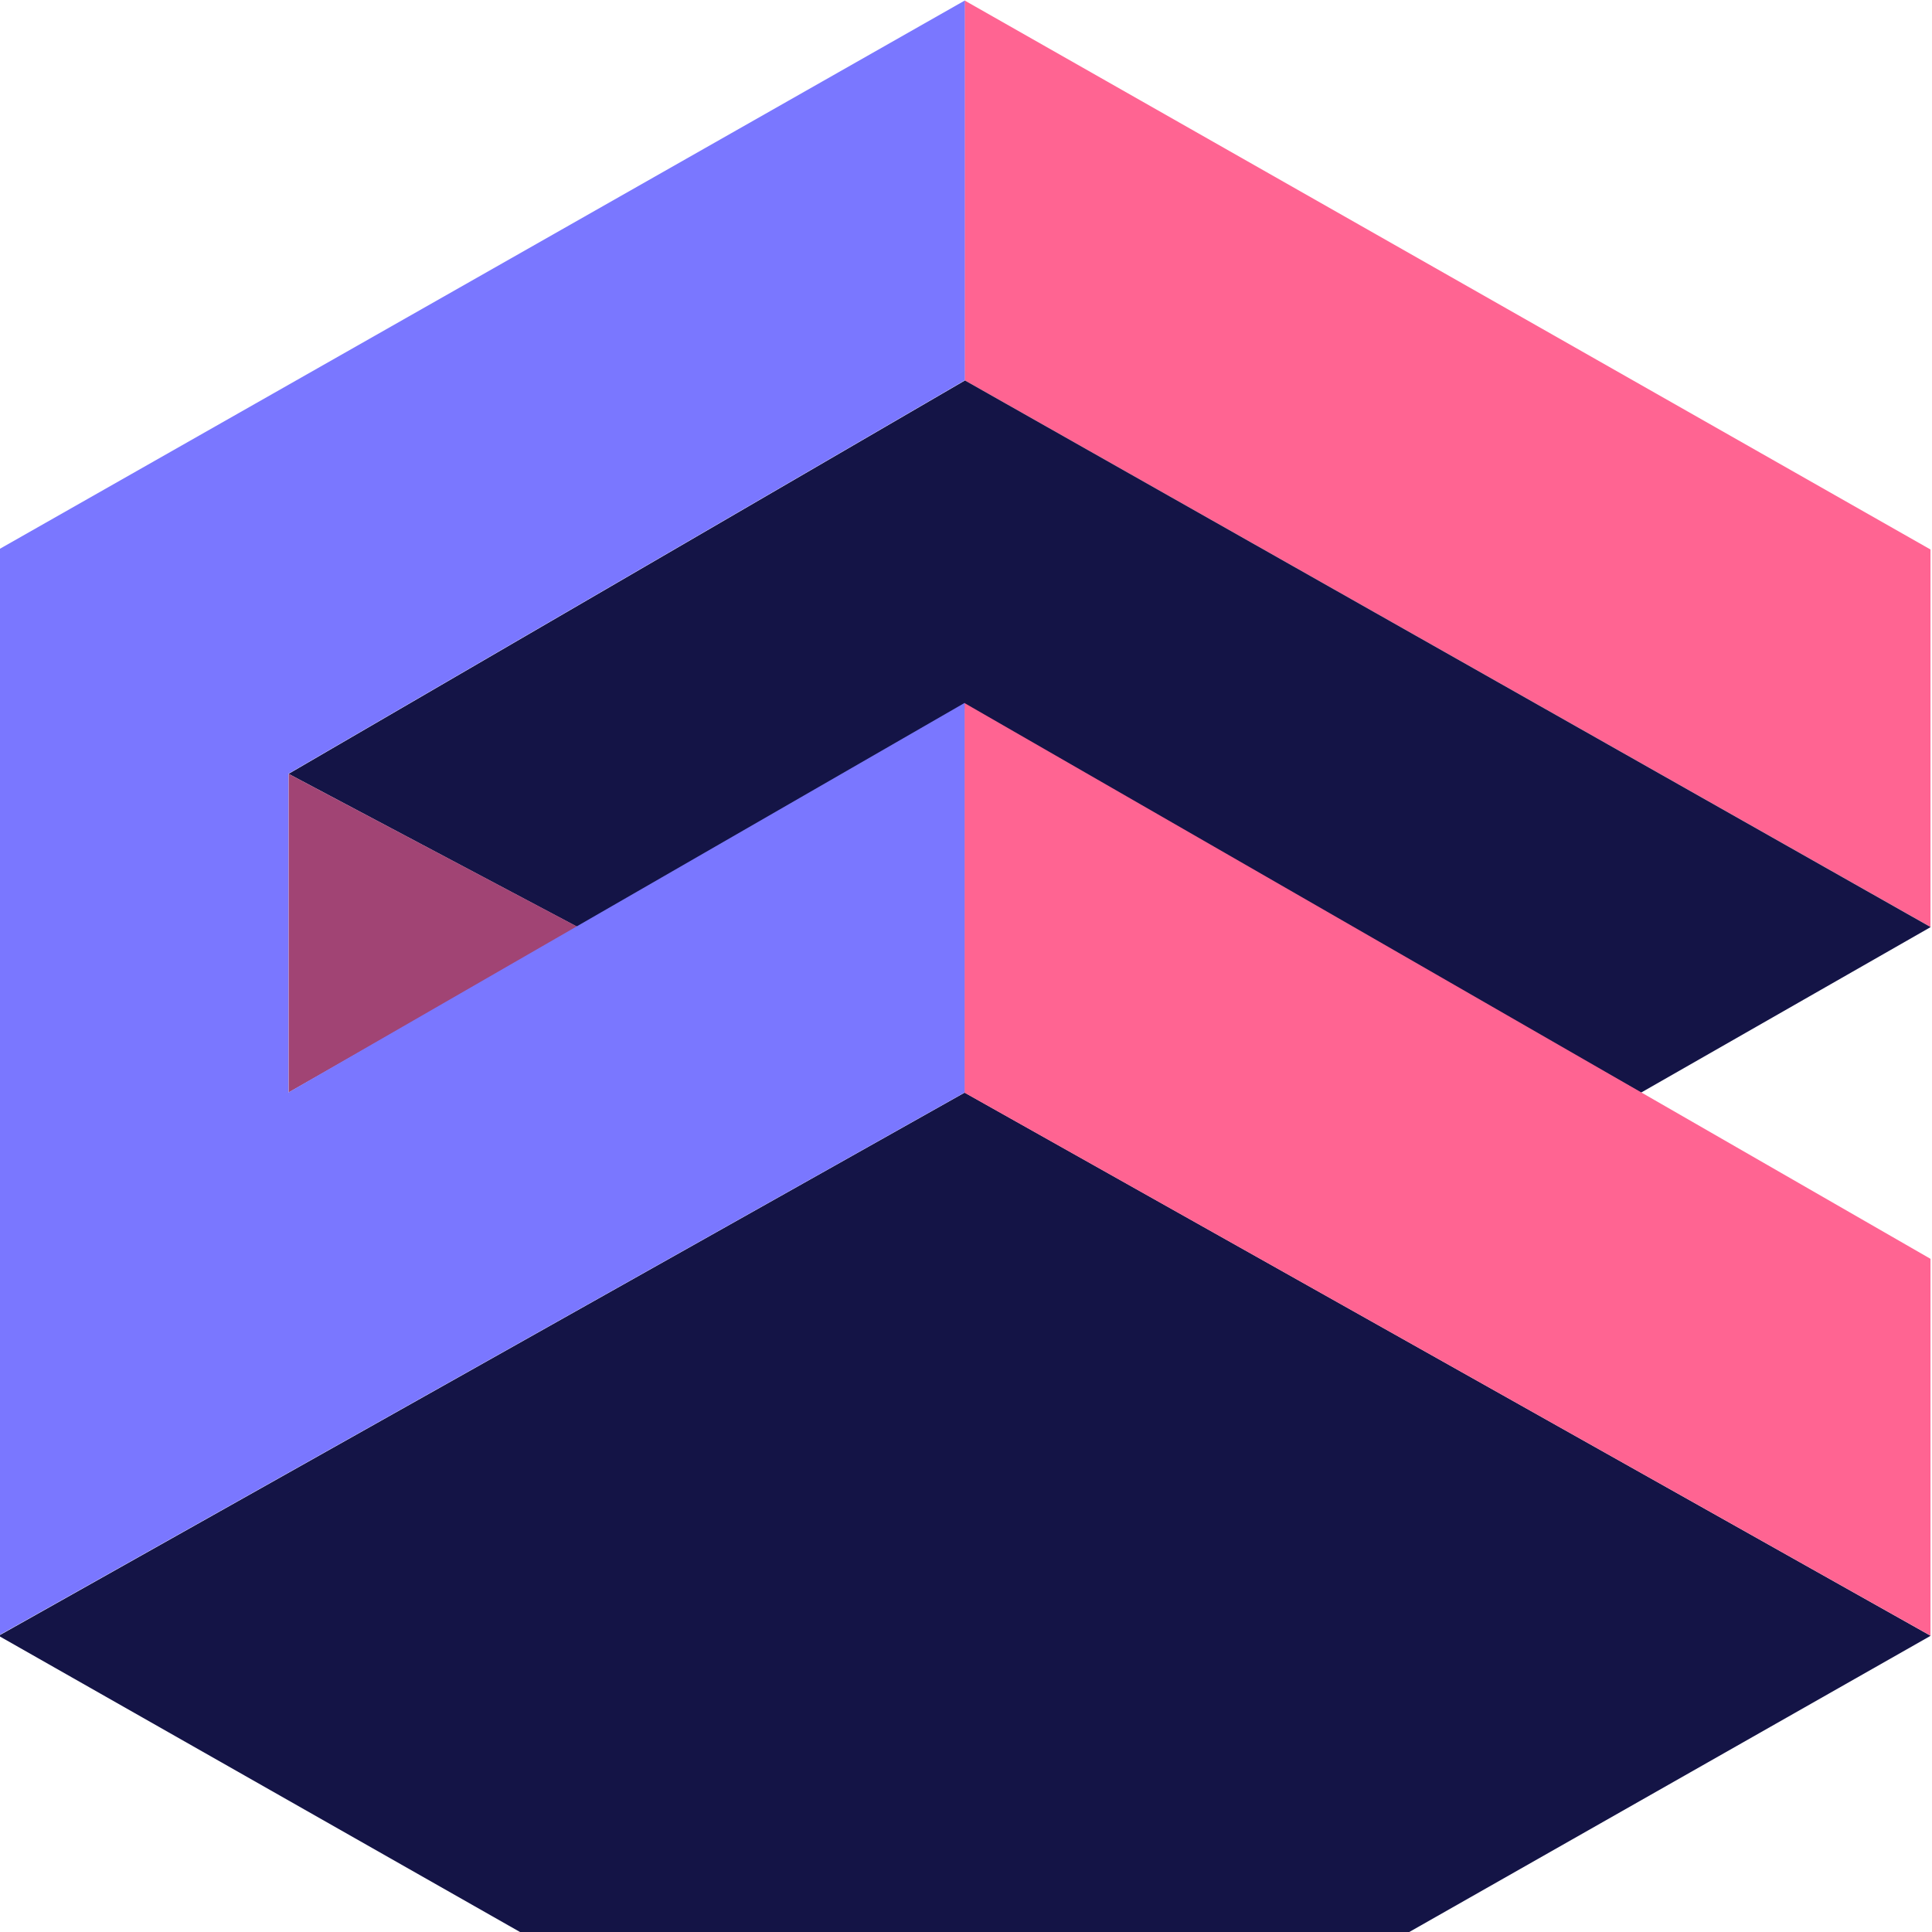
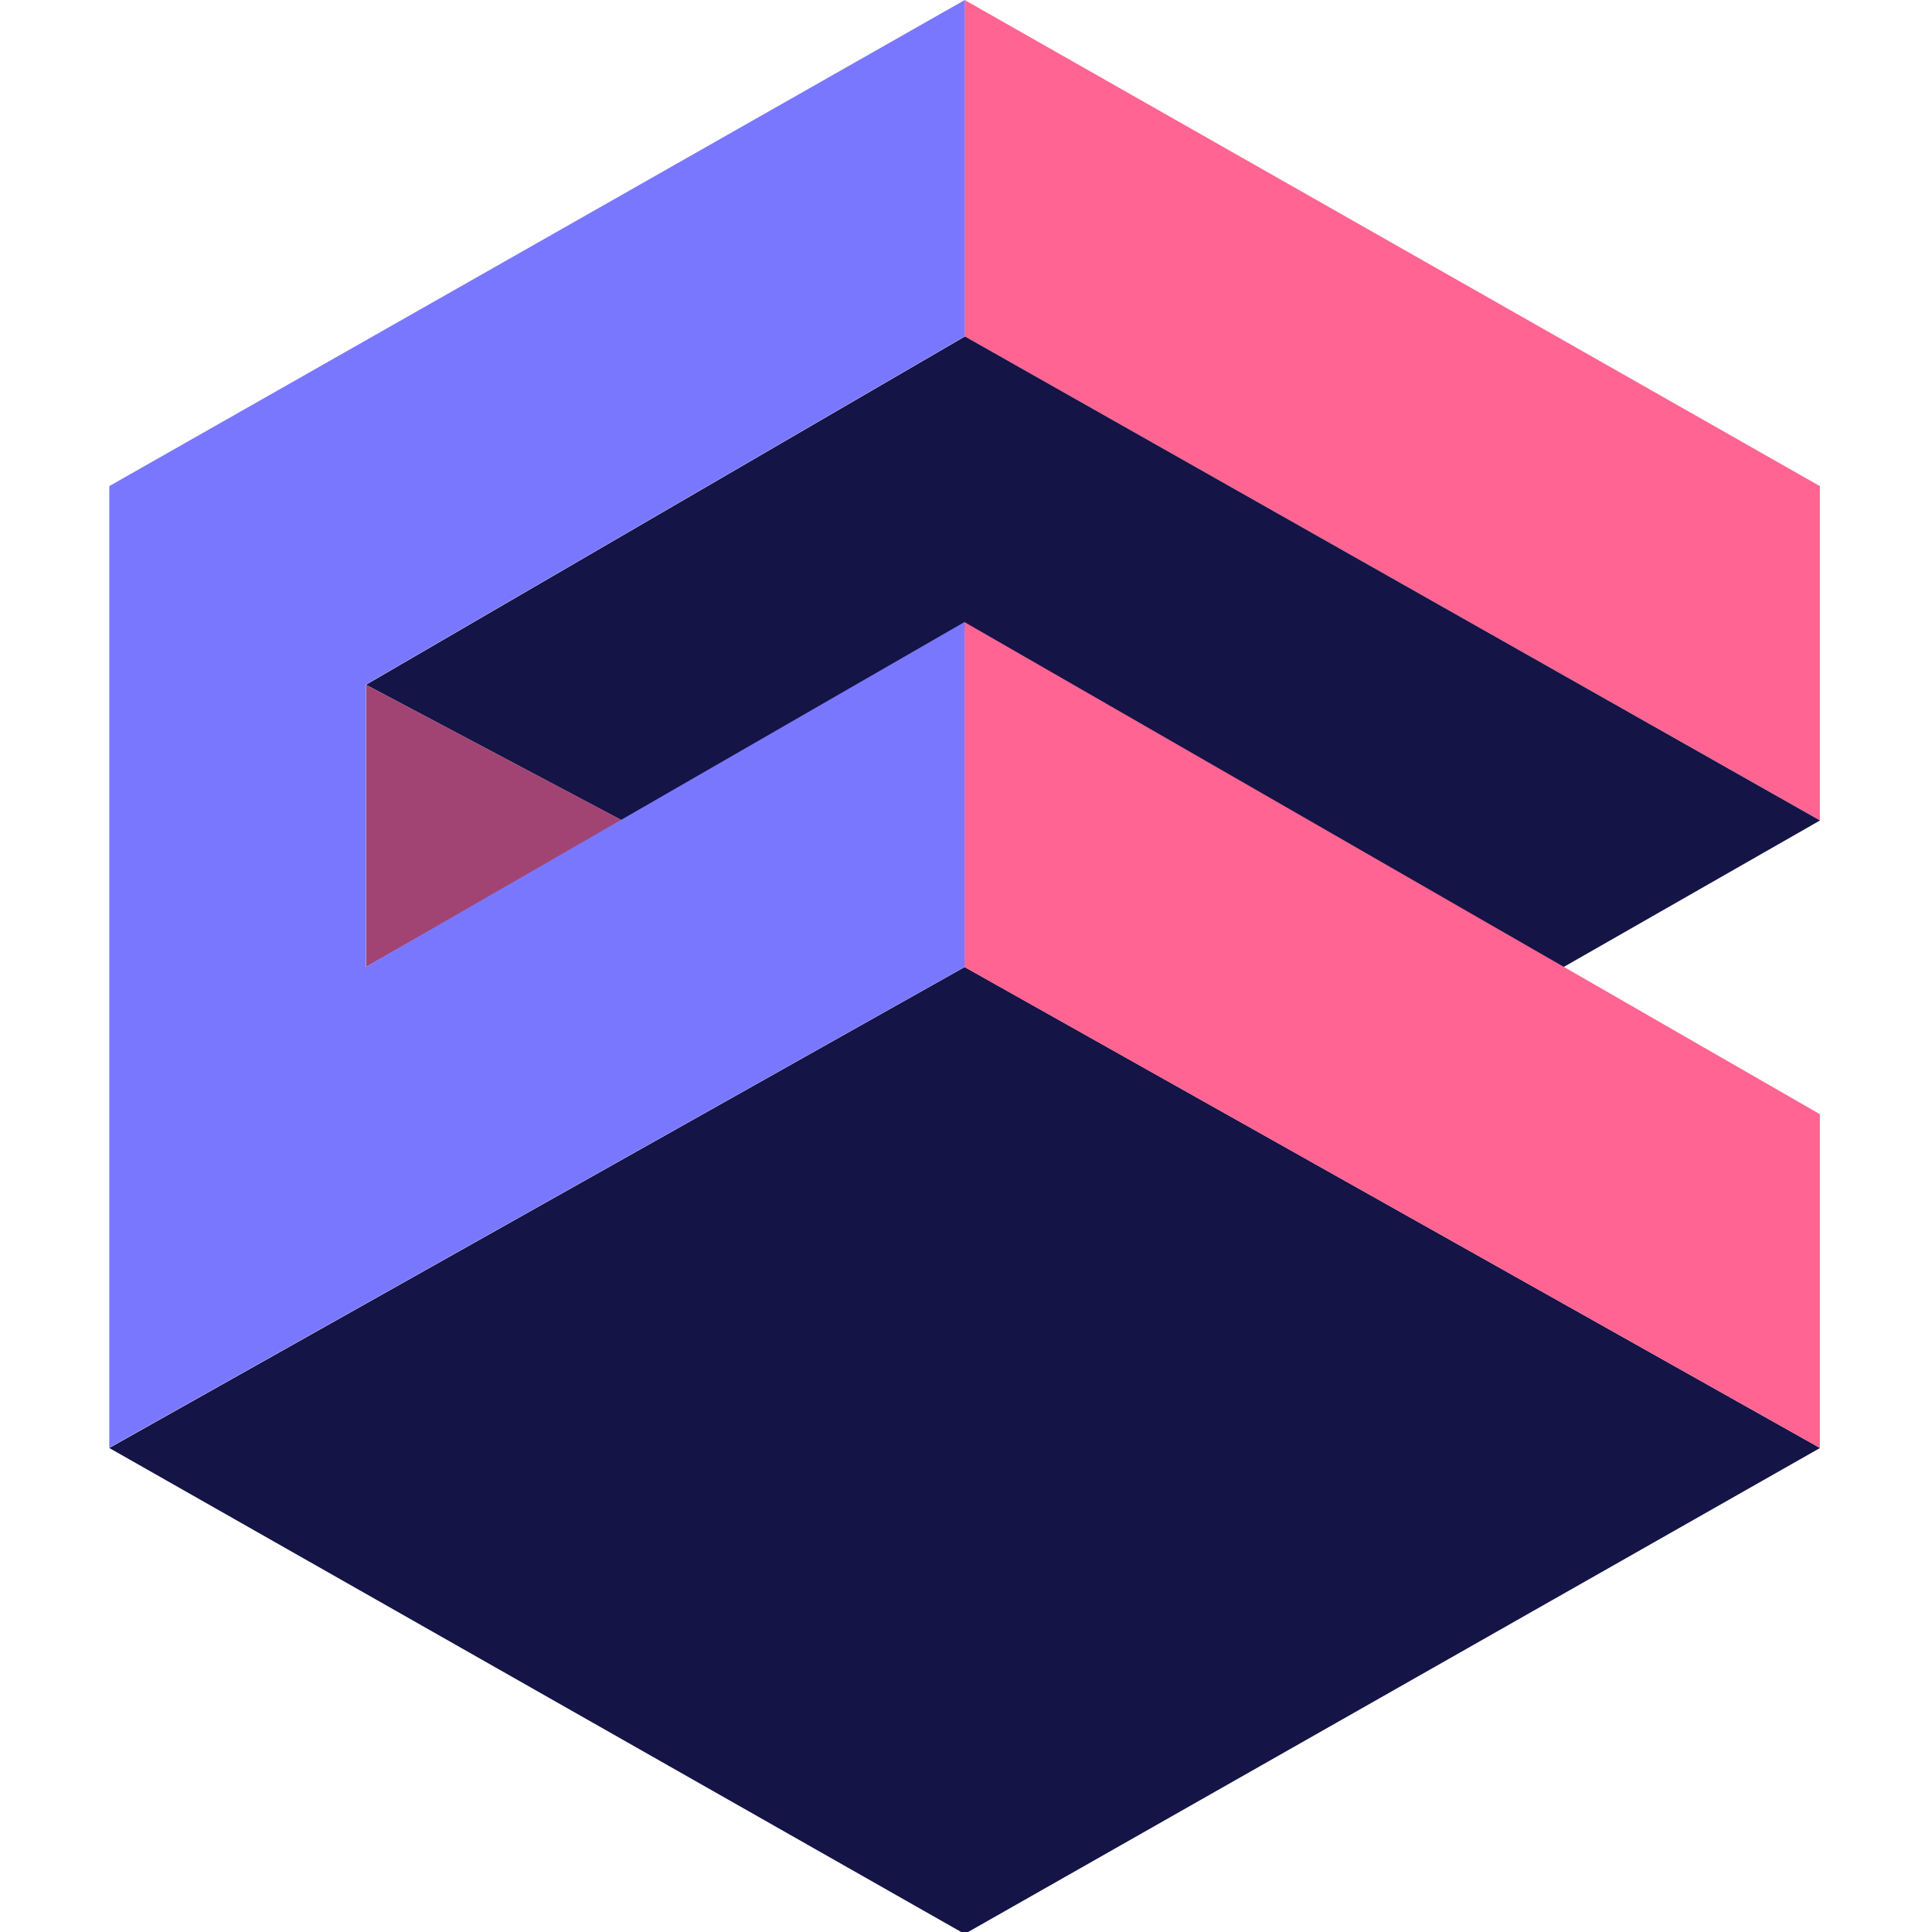
<svg xmlns="http://www.w3.org/2000/svg" width="400" height="400" viewBox="0 0 400 400">
  <g id="Group">
-     <path id="Path" fill="#ff6492" stroke="none" d="M 399.686 113.766 L 199.719 0.105 L 199.719 78.74 L 399.686 191.913 L 399.686 113.766 Z" />
-     <path id="path1" fill="#141446" stroke="none" d="M 399.719 191.945 L 339.755 226.219 L 199.751 146.801 L 119.745 192.011 L 59.749 160.217 L 199.784 78.774 L 399.719 191.945 Z" />
-     <path id="path2" fill="#a14474" stroke="none" d="M 119.745 191.977 L 59.749 160.217 L 59.749 226.187 L 119.745 191.977 Z" />
-     <path id="path3" fill="#141446" stroke="none" d="M -0.281 338.672 L 199.719 226.219 L 399.719 338.672 L 199.719 452.301 L -0.281 338.672 Z" />
-     <path id="path4" fill="#ff6492" stroke="none" d="M 399.686 260.625 L 199.687 145.559 L 199.687 226.219 L 399.686 338.64 L 399.686 260.625 Z" />
-     <path id="path5" fill="#7a77ff" stroke="none" d="M 59.716 226.187 L 59.716 160.183 L 199.751 78.74 L 199.751 0.105 L -0.281 113.766 L -0.281 338.607 L 199.719 226.187 L 199.719 145.527 L 59.716 226.187 Z" />
+     <path id="Path" fill="#ff6492" stroke="none" d="M 376.784 100.643 L 199.719 0 L 199.719 69.629 L 376.784 169.84 L 376.784 100.643 Z" />
+     <path id="path1" fill="#141446" stroke="none" d="M 376.813 169.868 L 323.716 200.217 L 199.748 129.895 L 128.905 169.927 L 75.78 141.774 L 199.777 69.659 L 376.813 169.868 Z" />
+     <path id="path2" fill="#a14474" stroke="none" d="M 128.905 169.897 L 75.78 141.774 L 75.78 200.189 L 128.905 169.897 Z" />
+     <path id="path3" fill="#141446" stroke="none" d="M 22.625 299.791 L 199.719 200.217 L 376.813 299.791 L 199.719 400.406 L 22.625 299.791 Z" />
+     <path id="path4" fill="#ff6492" stroke="none" d="M 376.784 230.682 L 199.69 128.795 L 199.69 200.217 L 376.784 299.763 L 376.784 230.682 Z" />
+     <path id="path5" fill="#7a77ff" stroke="none" d="M 75.751 200.189 L 75.751 141.744 L 199.748 69.629 L 199.748 0 L 22.625 100.643 L 22.625 299.733 L 199.719 200.189 L 199.719 128.767 L 75.751 200.189 Z" />
  </g>
</svg>
